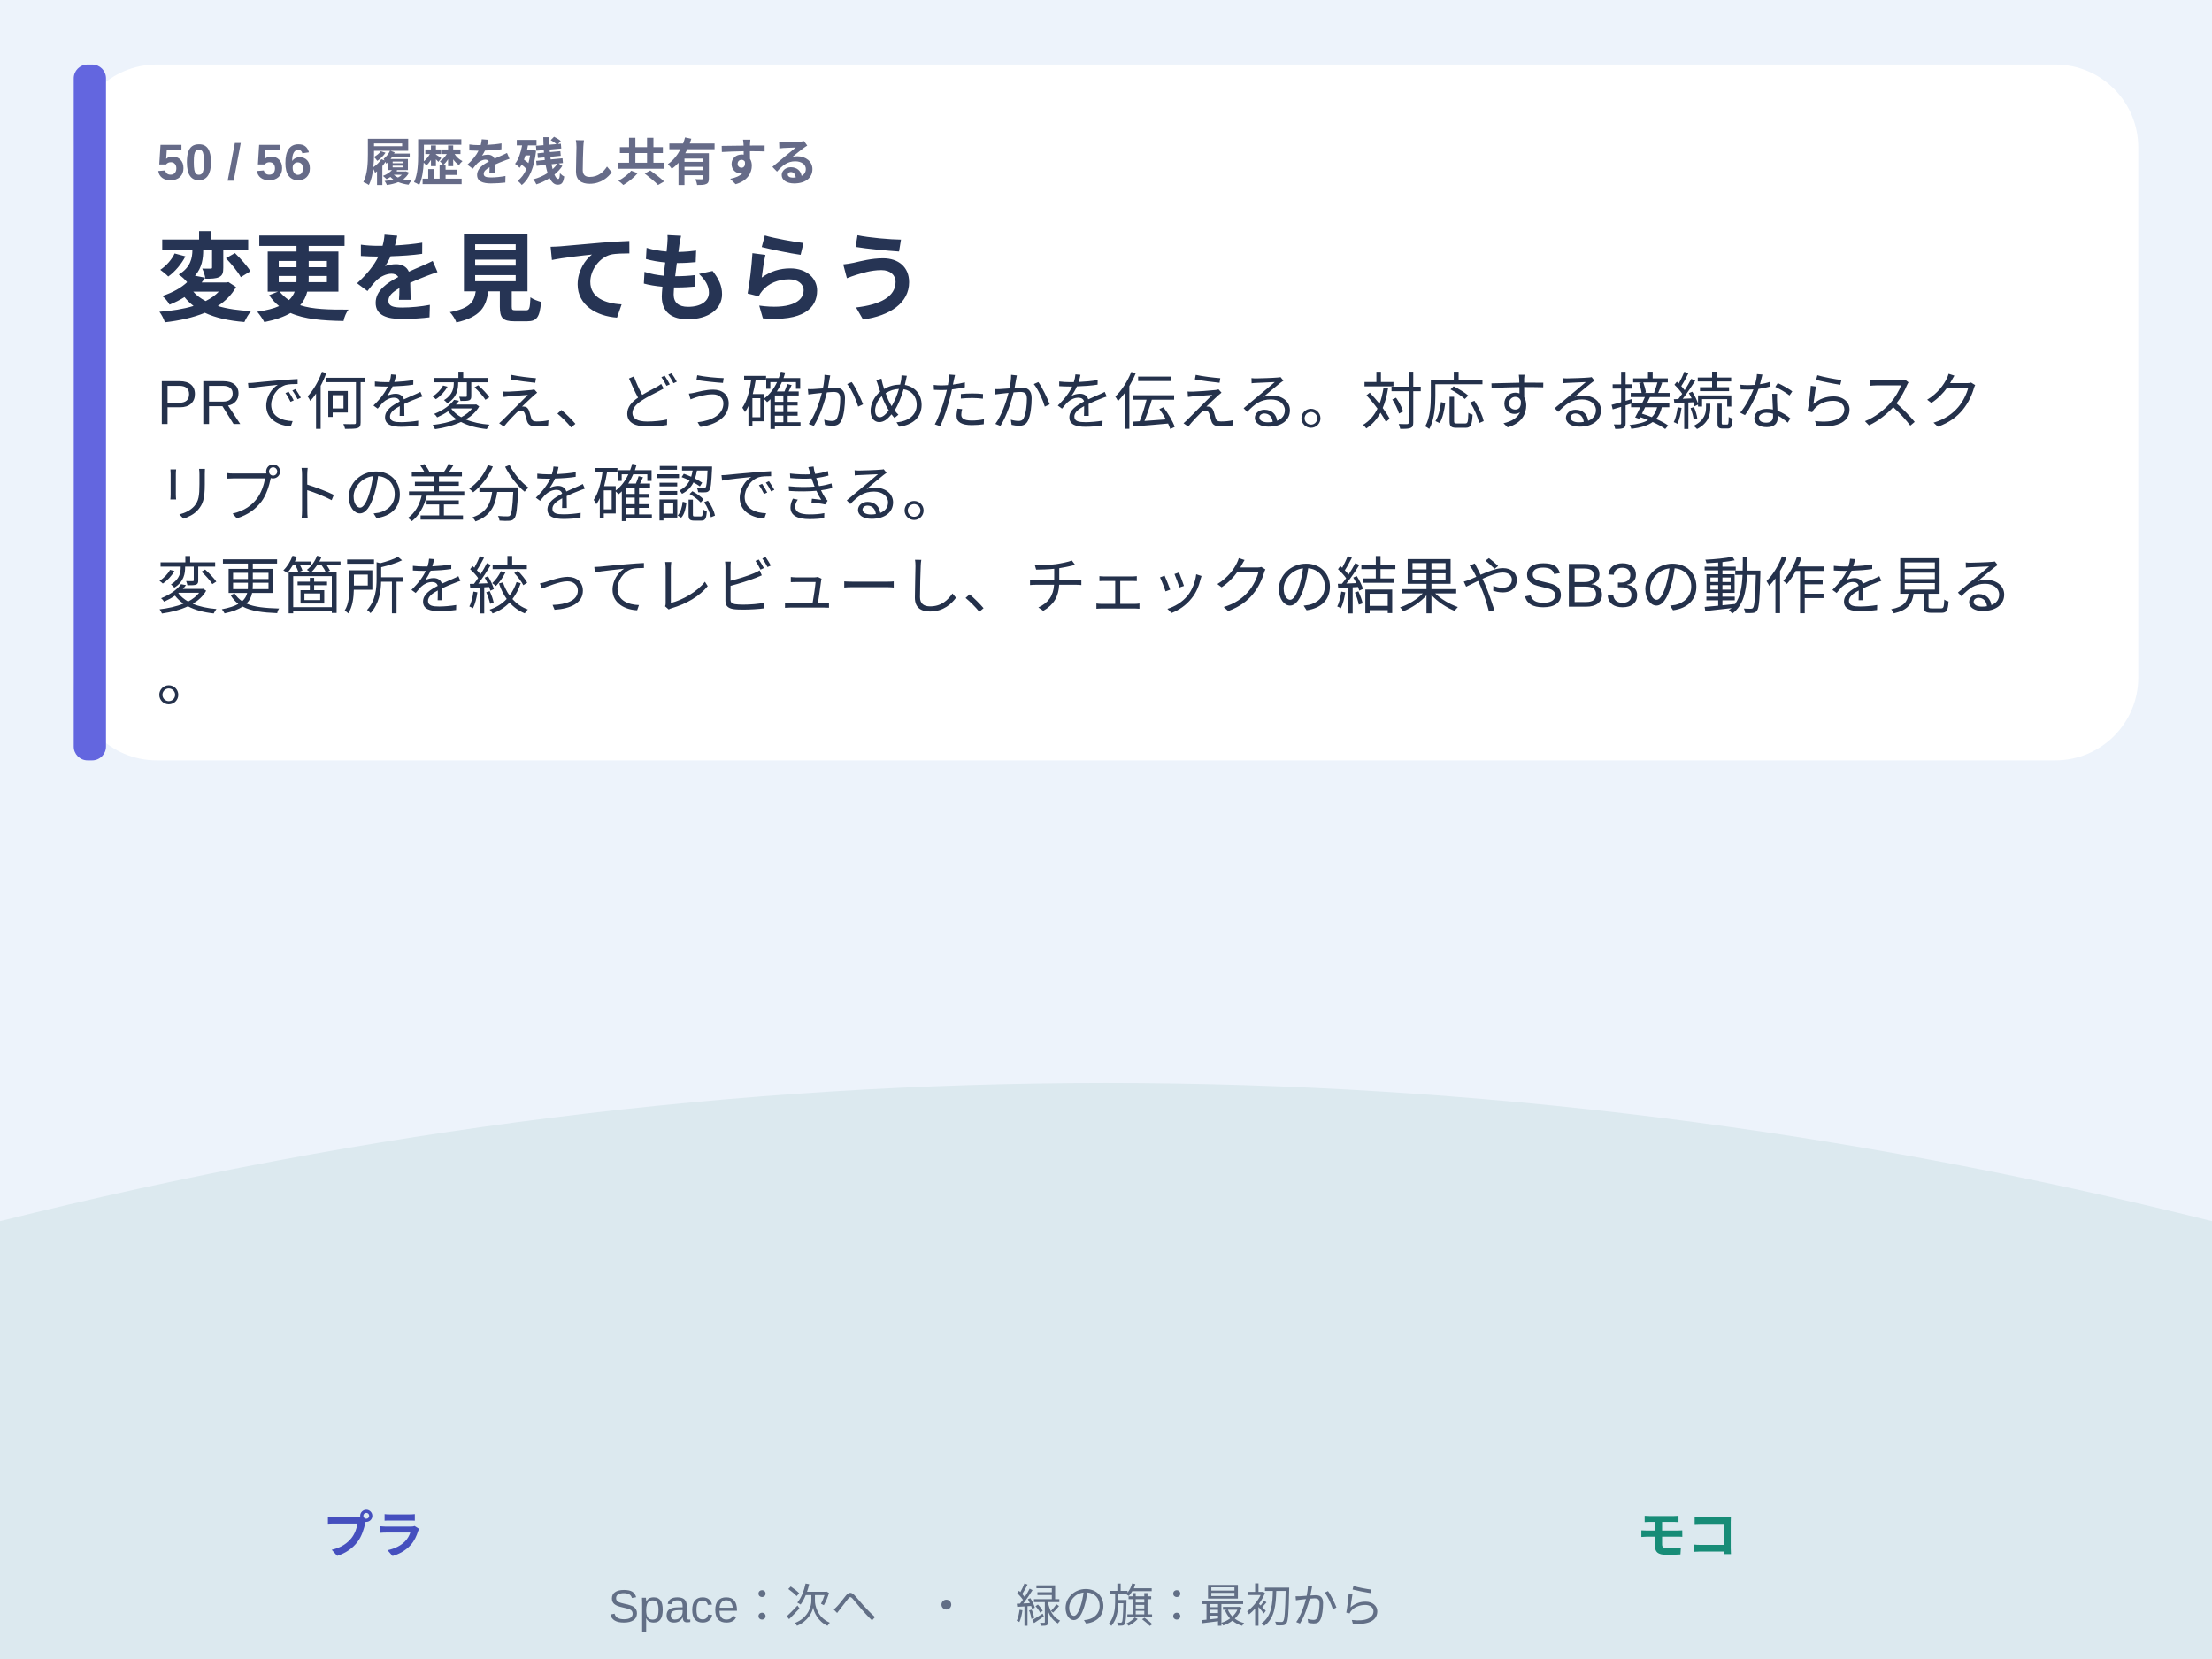
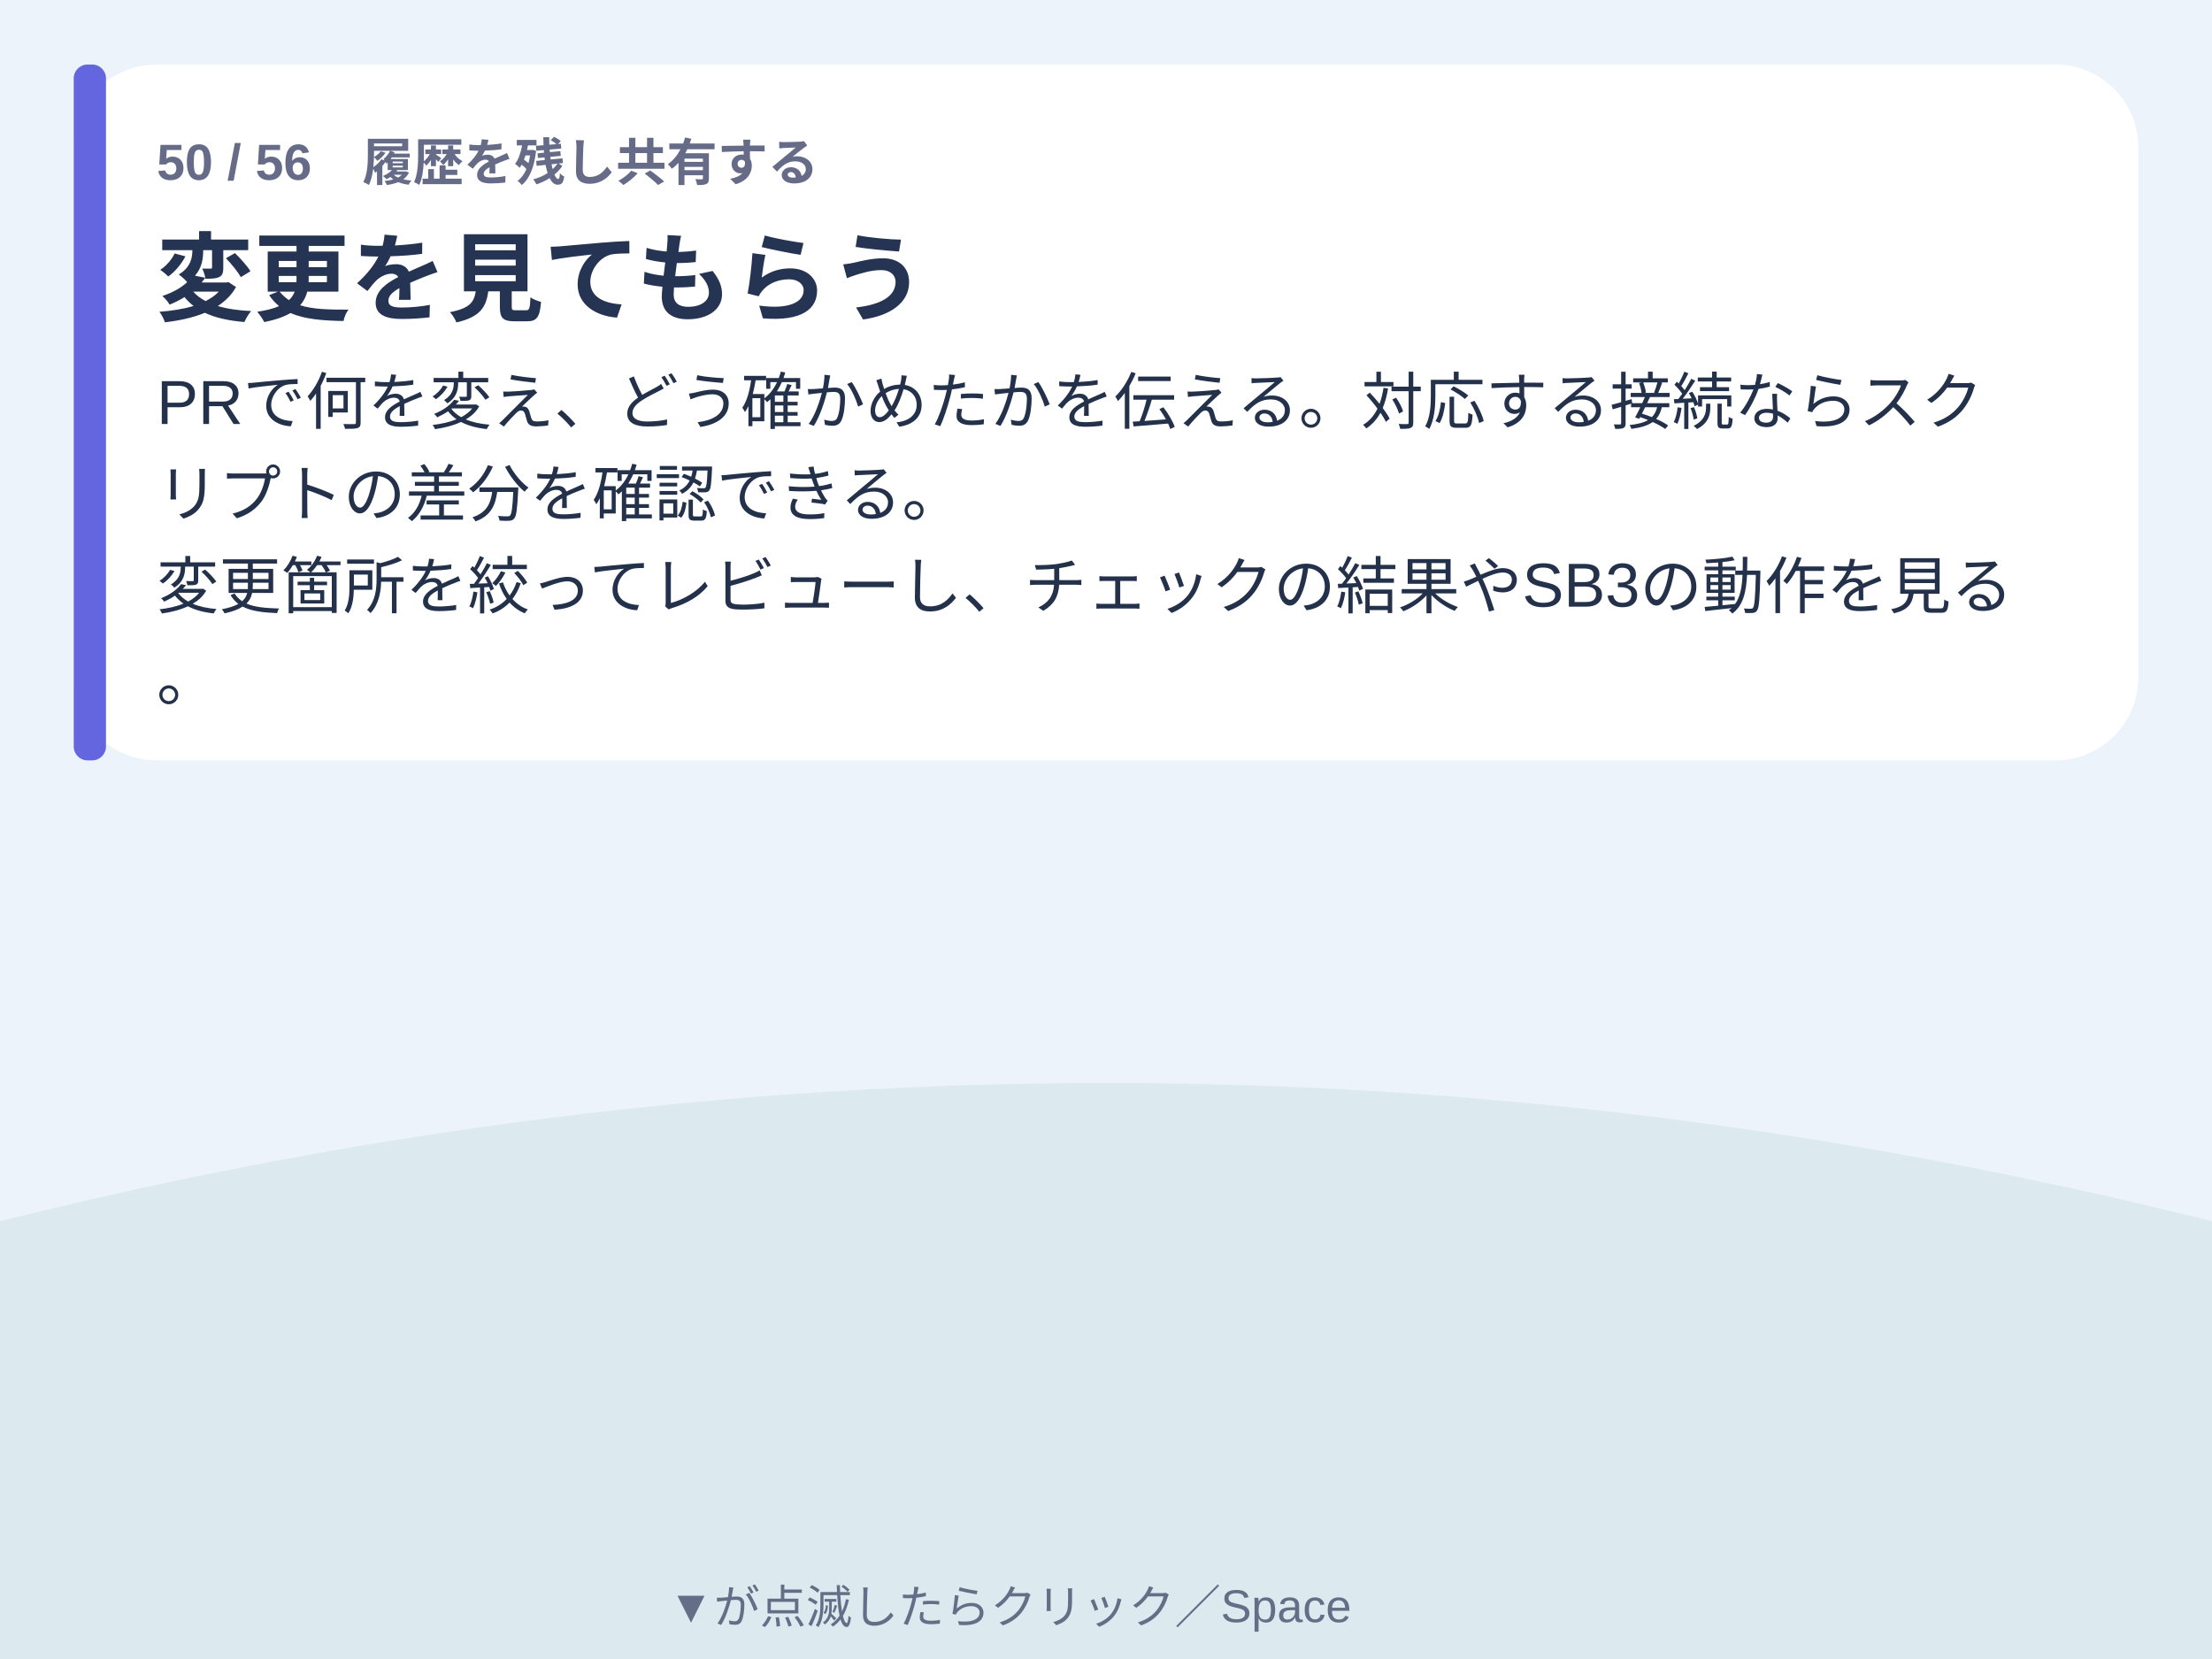
<svg xmlns="http://www.w3.org/2000/svg" width="480" height="360" viewBox="0 0 480 360">
  <g font-family="Noto Sans JP,Hiragino Kaku Gothic ProN,Arial,sans-serif">
    <rect width="480" height="360" fill="#edf3fb" />
    <path d="M0 265 Q240 205 480 265 V360 H0" fill="#dce9ef" />
    <rect x="16" y="14" width="448" height="151" rx="18" fill="white" />
    <rect x="16" y="14" width="7" height="151" rx="3" fill="#6366df" />
    <text x="34" y="39" font-size="11" font-weight="600" fill="#666b88">50 / 56　履歴を残し共有する</text>
    <text x="34" y="68" font-size="21" font-weight="700" fill="#263454">変更を見てもらう</text>
    <text x="34" y="92" font-size="13.5" font-weight="500" fill="#24314b">PRで何を変え、どう確かめたかを伝える。対応する接続ならスク</text>
    <text x="34" y="112" font-size="13.5" font-weight="500" fill="#24314b">リプトの差分を確認できる。</text>
    <text x="34" y="132" font-size="13.5" font-weight="500" fill="#24314b">変更箇所を絞ってレビューし、チェックの結果やSB3の動作を見る</text>
    <text x="34" y="152" font-size="13.5" font-weight="500" fill="#24314b">。</text>
-     <text x="70" y="337" font-size="11" font-weight="700" fill="#454fbe">プラ</text>
-     <text x="355" y="337" font-size="11" font-weight="700" fill="#178c77">モコ</text>
-     <text x="132" y="352" font-size="10" font-weight="500" fill="#626f86">Space：次へ　・　緑の旗：最初から</text>
+     <text x="145" y="352" font-size="10" font-weight="500" fill="#626f86">▼が点滅したらクリック／Space</text>
  </g>
</svg>
